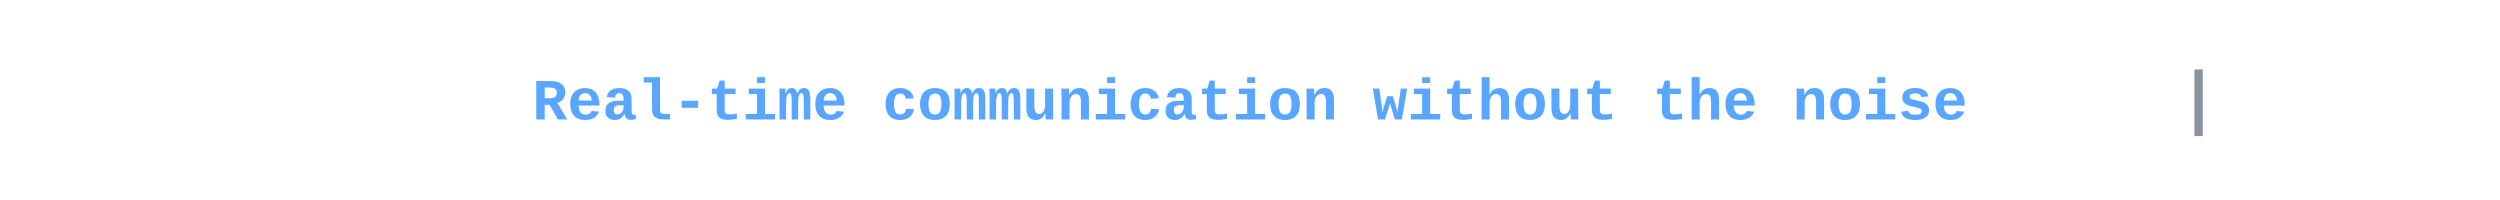
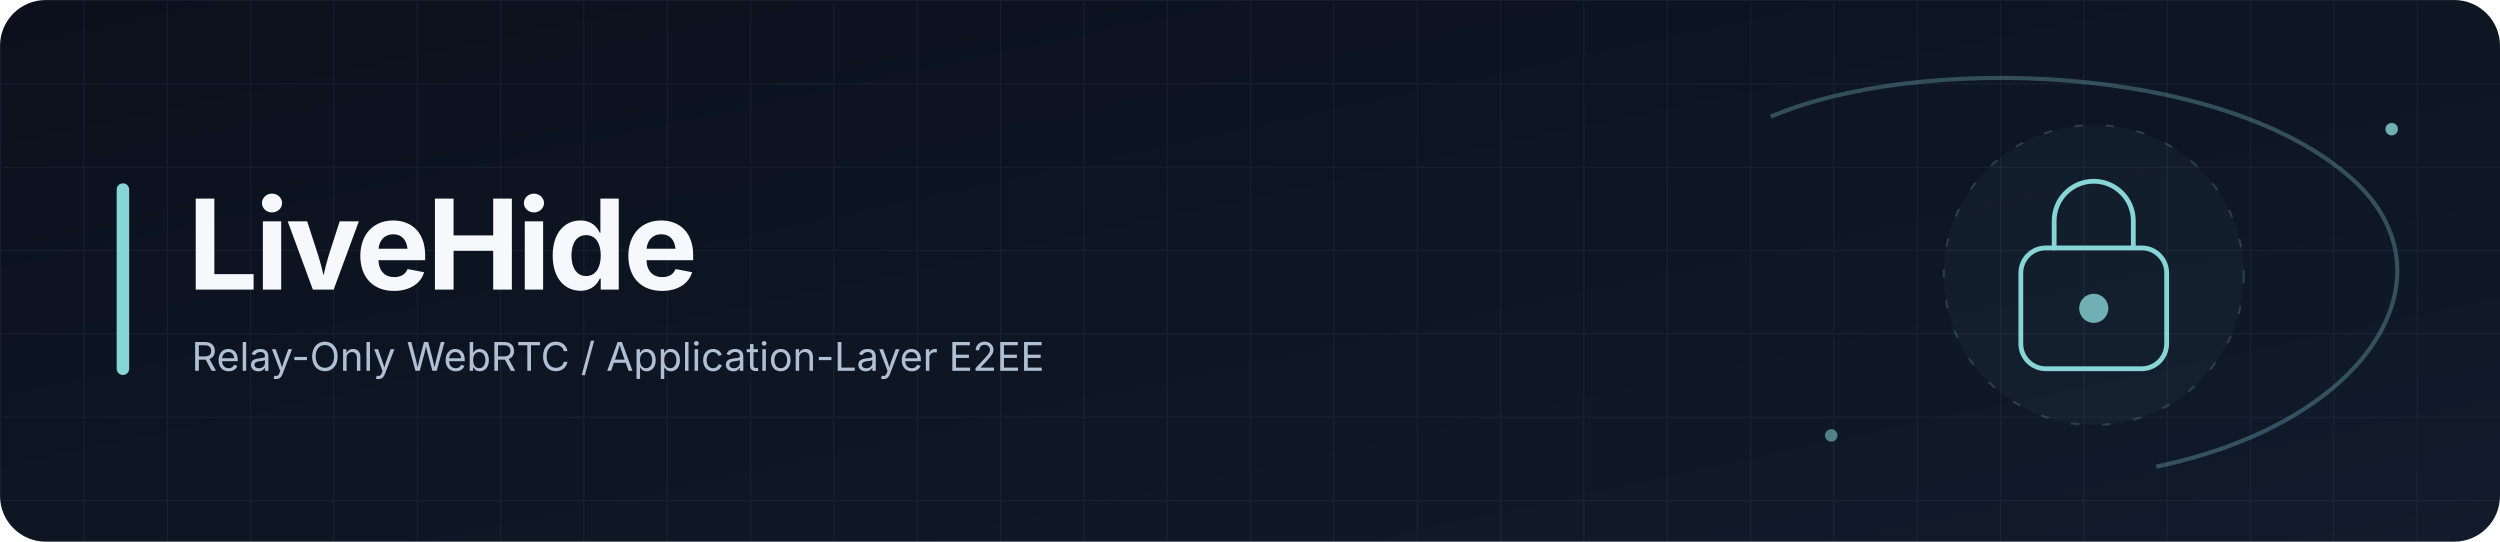
- <svg xmlns="http://www.w3.org/2000/svg" width="900" height="72" viewBox="0 0 900 72" role="img">
-   <style>.t{font-family:ui-monospace,SFMono-Regular,Menlo,Monaco,Consolas,"Liberation Mono","Courier New",monospace;font-size:21px;font-weight:600;fill:#58a6ff;text-anchor:middle}.c{fill:#8b949e}</style>
-   <text class="t" x="450" y="43" opacity="1">Real-time communication without the noise<animate attributeName="opacity" values="1;1;0;0;0;0" keyTimes="0;0.29;0.33;0.66;0.67;1" dur="9s" repeatCount="indefinite" />
-   </text>
-   <text class="t" x="450" y="43" opacity="0">Peer-to-peer media and privacy-first thinking<animate attributeName="opacity" values="0;0;1;1;0;0" keyTimes="0;0.32;0.34;0.62;0.66;1" dur="9s" repeatCount="indefinite" />
-   </text>
-   <text class="t" x="450" y="43" opacity="0">WebRTC, signaling and live connection state<animate attributeName="opacity" values="0;0;0;0;1;1" keyTimes="0;0.32;0.33;0.65;0.68;1" dur="9s" repeatCount="indefinite" />
-   </text>
-   <rect class="c" x="790" y="25" width="3" height="24">
-     <animate attributeName="opacity" values="1;0;1" dur="1s" repeatCount="indefinite" />
-   </rect>
+ <svg xmlns="http://www.w3.org/2000/svg" width="1200" height="260" viewBox="0 0 1200 260" role="img" aria-labelledby="title desc">
+   <defs>
+     <linearGradient id="bg-lock" x1="0" y1="0" x2="1" y2="1">
+       <stop stop-color="#0B101C" />
+       <stop offset="1" stop-color="#111B2B" />
+     </linearGradient>
+     <linearGradient id="glow-lock" x1="0" y1="0" x2="1" y2="0">
+       <stop stop-color="#87D5D6" stop-opacity=".82" />
+       <stop offset="1" stop-color="#87D5D6" stop-opacity="0" />
+     </linearGradient>
+     <pattern id="lines-lock" width="40" height="40" patternUnits="userSpaceOnUse">
+       <path d="M40 0H0V40" fill="none" stroke="#9CA9BD" stroke-opacity=".08" />
+     </pattern>
+   </defs>
+   <rect width="1200" height="260" rx="22" fill="url(#bg-lock)" />
+   <rect width="1200" height="260" rx="22" fill="url(#lines-lock)" />
+   <path d="M56 60H425" stroke="url(#glow-lock)" stroke-width="3" />
+   <rect x="56" y="88" width="6" height="92" rx="3" fill="#87D5D6" />
+   <text x="90" y="139" font-family="Inter,Segoe UI,Helvetica,Arial,sans-serif" font-weight="700" font-size="60" fill="#F6F8FC" letter-spacing="-1.5">LiveHide</text>
+   <text x="92" y="178" font-family="Inter,Segoe UI,Helvetica,Arial,sans-serif" font-size="19" fill="#AFC0D5">Relay-Only WebRTC / Application-Layer E2EE</text>
+   <path d="M850 56C920 26 1065 30 1128 85C1180 130 1140 202 1035 224" fill="none" stroke="#87D5D6" stroke-opacity=".3" stroke-width="2" />
+   <circle cx="1005" cy="132" r="72" fill="#87D5D6" fill-opacity=".04" stroke="#87D5D6" stroke-opacity=".2" stroke-dasharray="4 11" />
+   <rect x="970" y="119" width="70" height="58" rx="12" stroke="#87D5D6" stroke-width="2.3" fill="none" stroke-linecap="round" stroke-linejoin="round" />
+   <path d="M986 119v-13a19 19 0 0138 0v13" stroke="#87D5D6" stroke-width="2.3" fill="none" stroke-linecap="round" stroke-linejoin="round" />
+   <circle cx="1005" cy="148" r="7" fill="#87D5D6" opacity=".8" />
+   <circle cx="1148" cy="62" r="3" fill="#87D5D6" opacity=".8" />
+   <circle cx="879" cy="209" r="3" fill="#87D5D6" opacity=".55" />
</svg>
